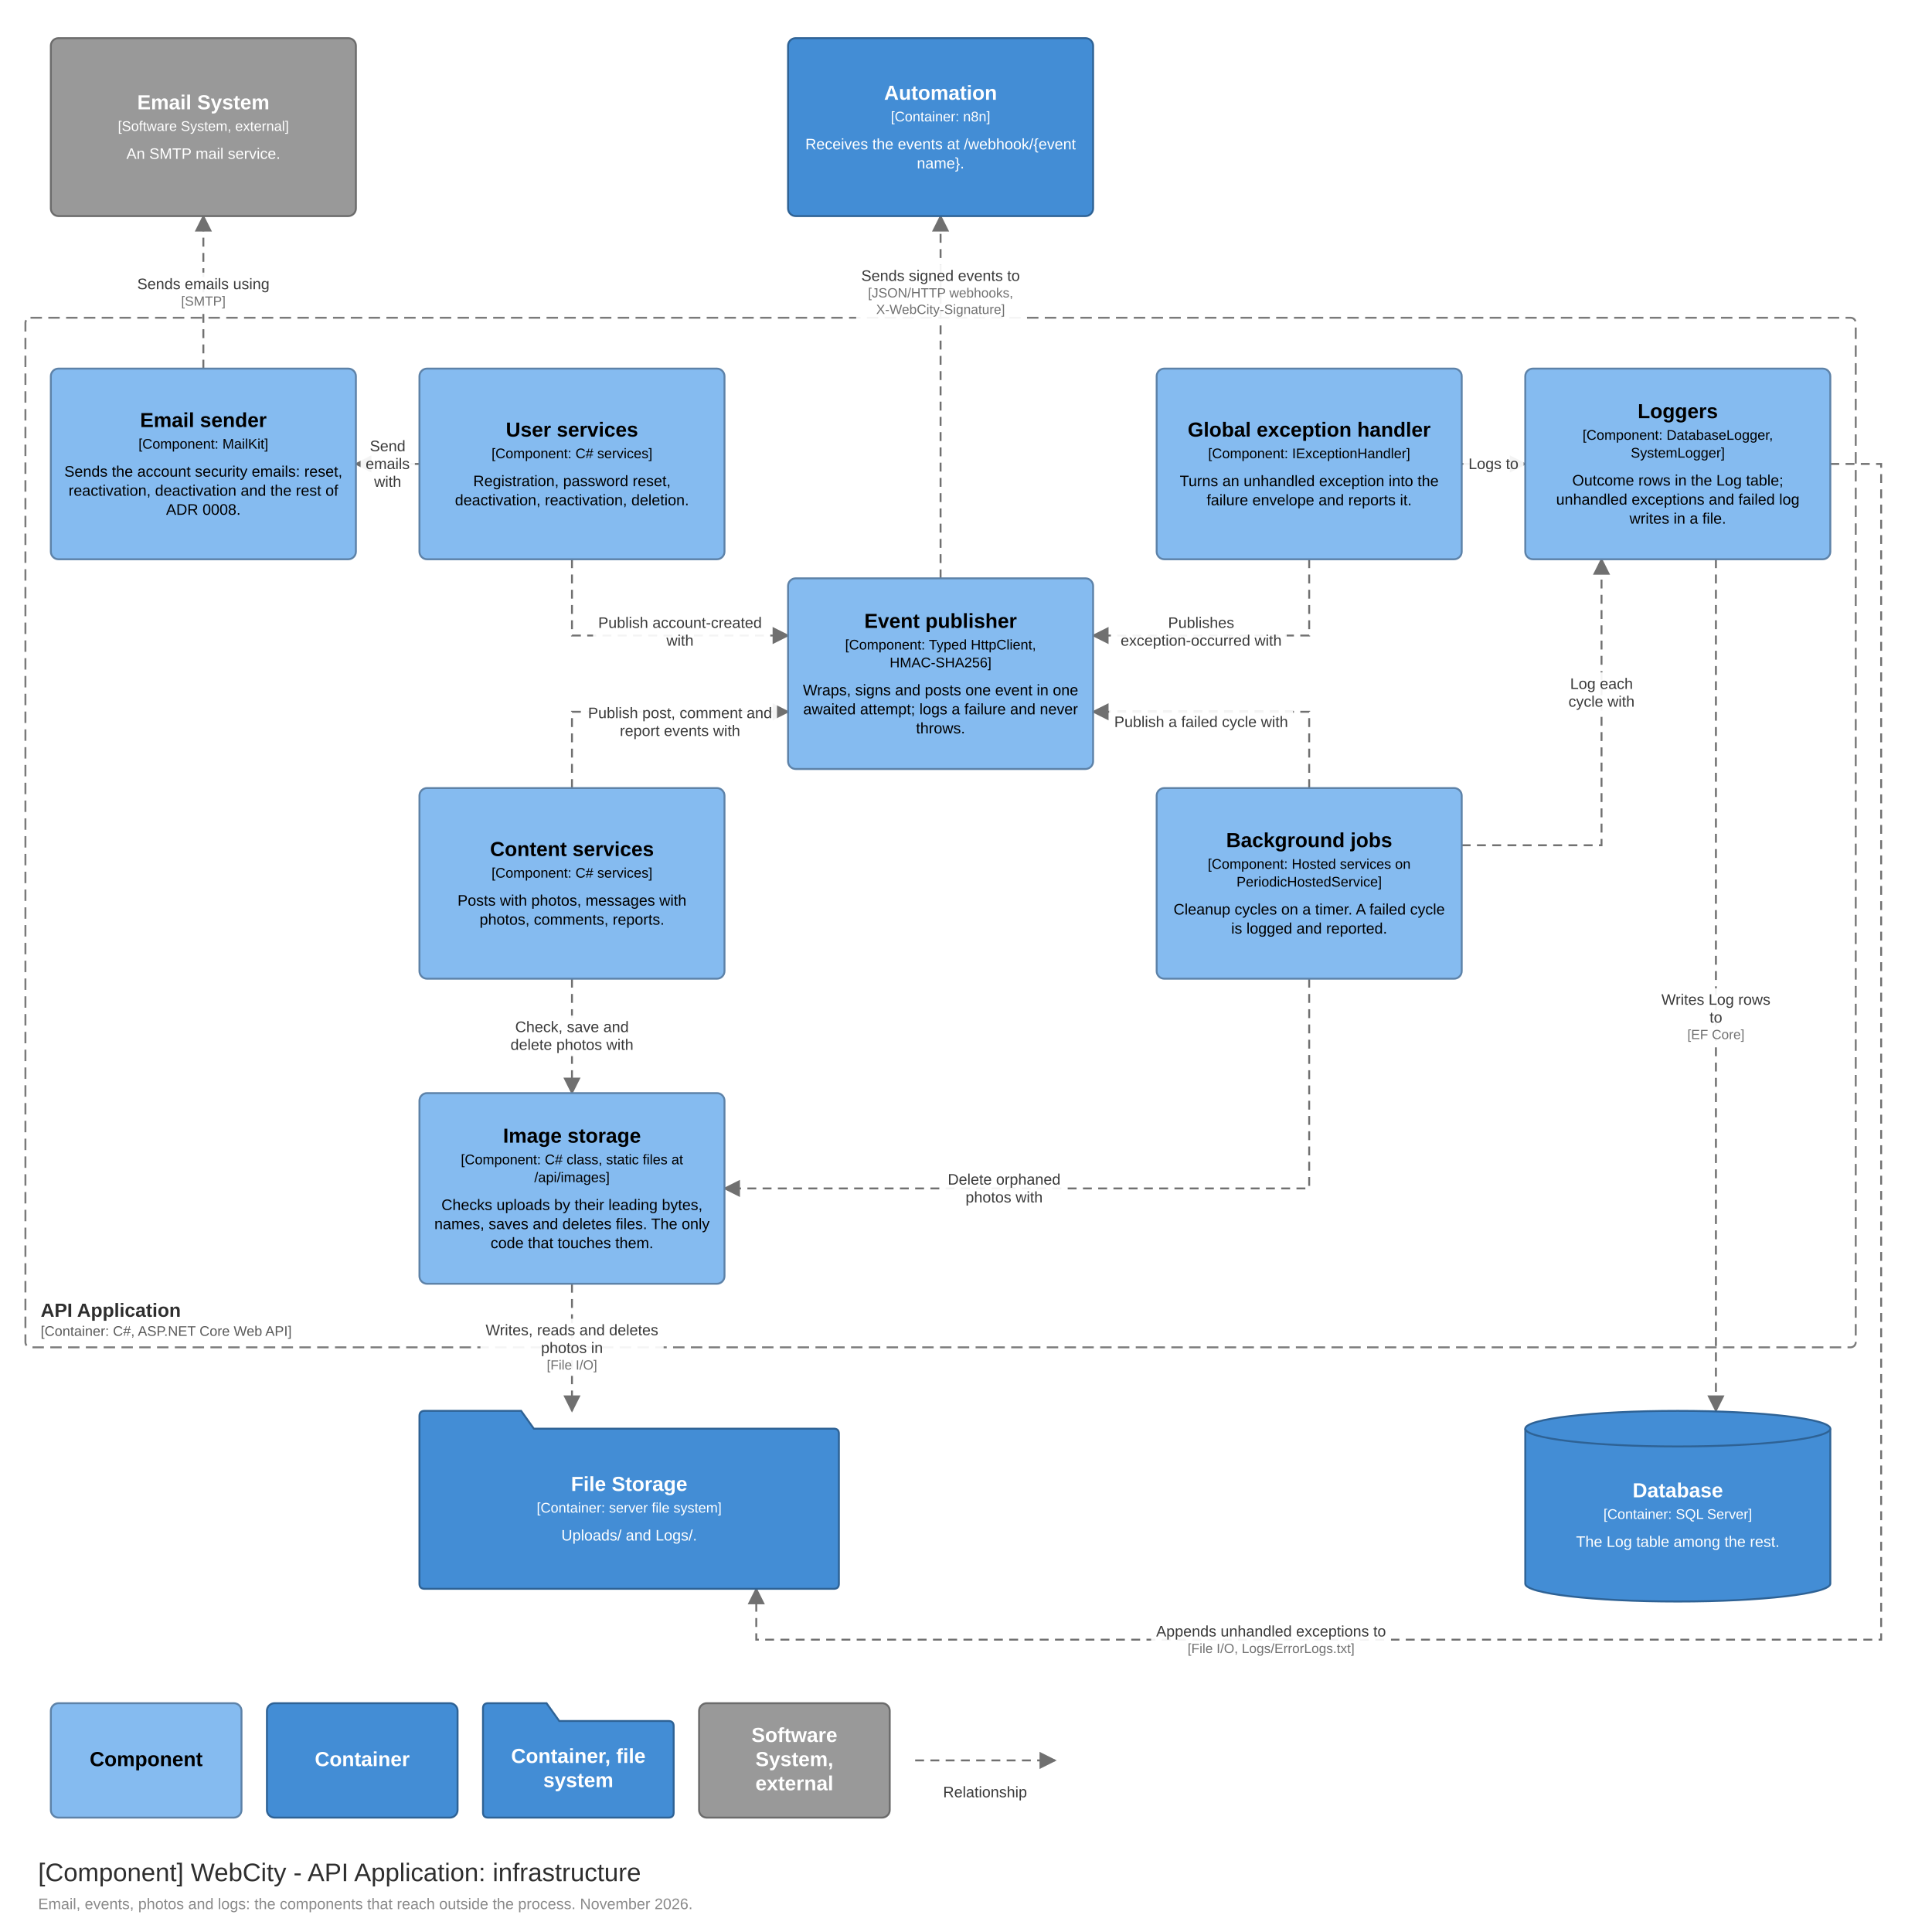
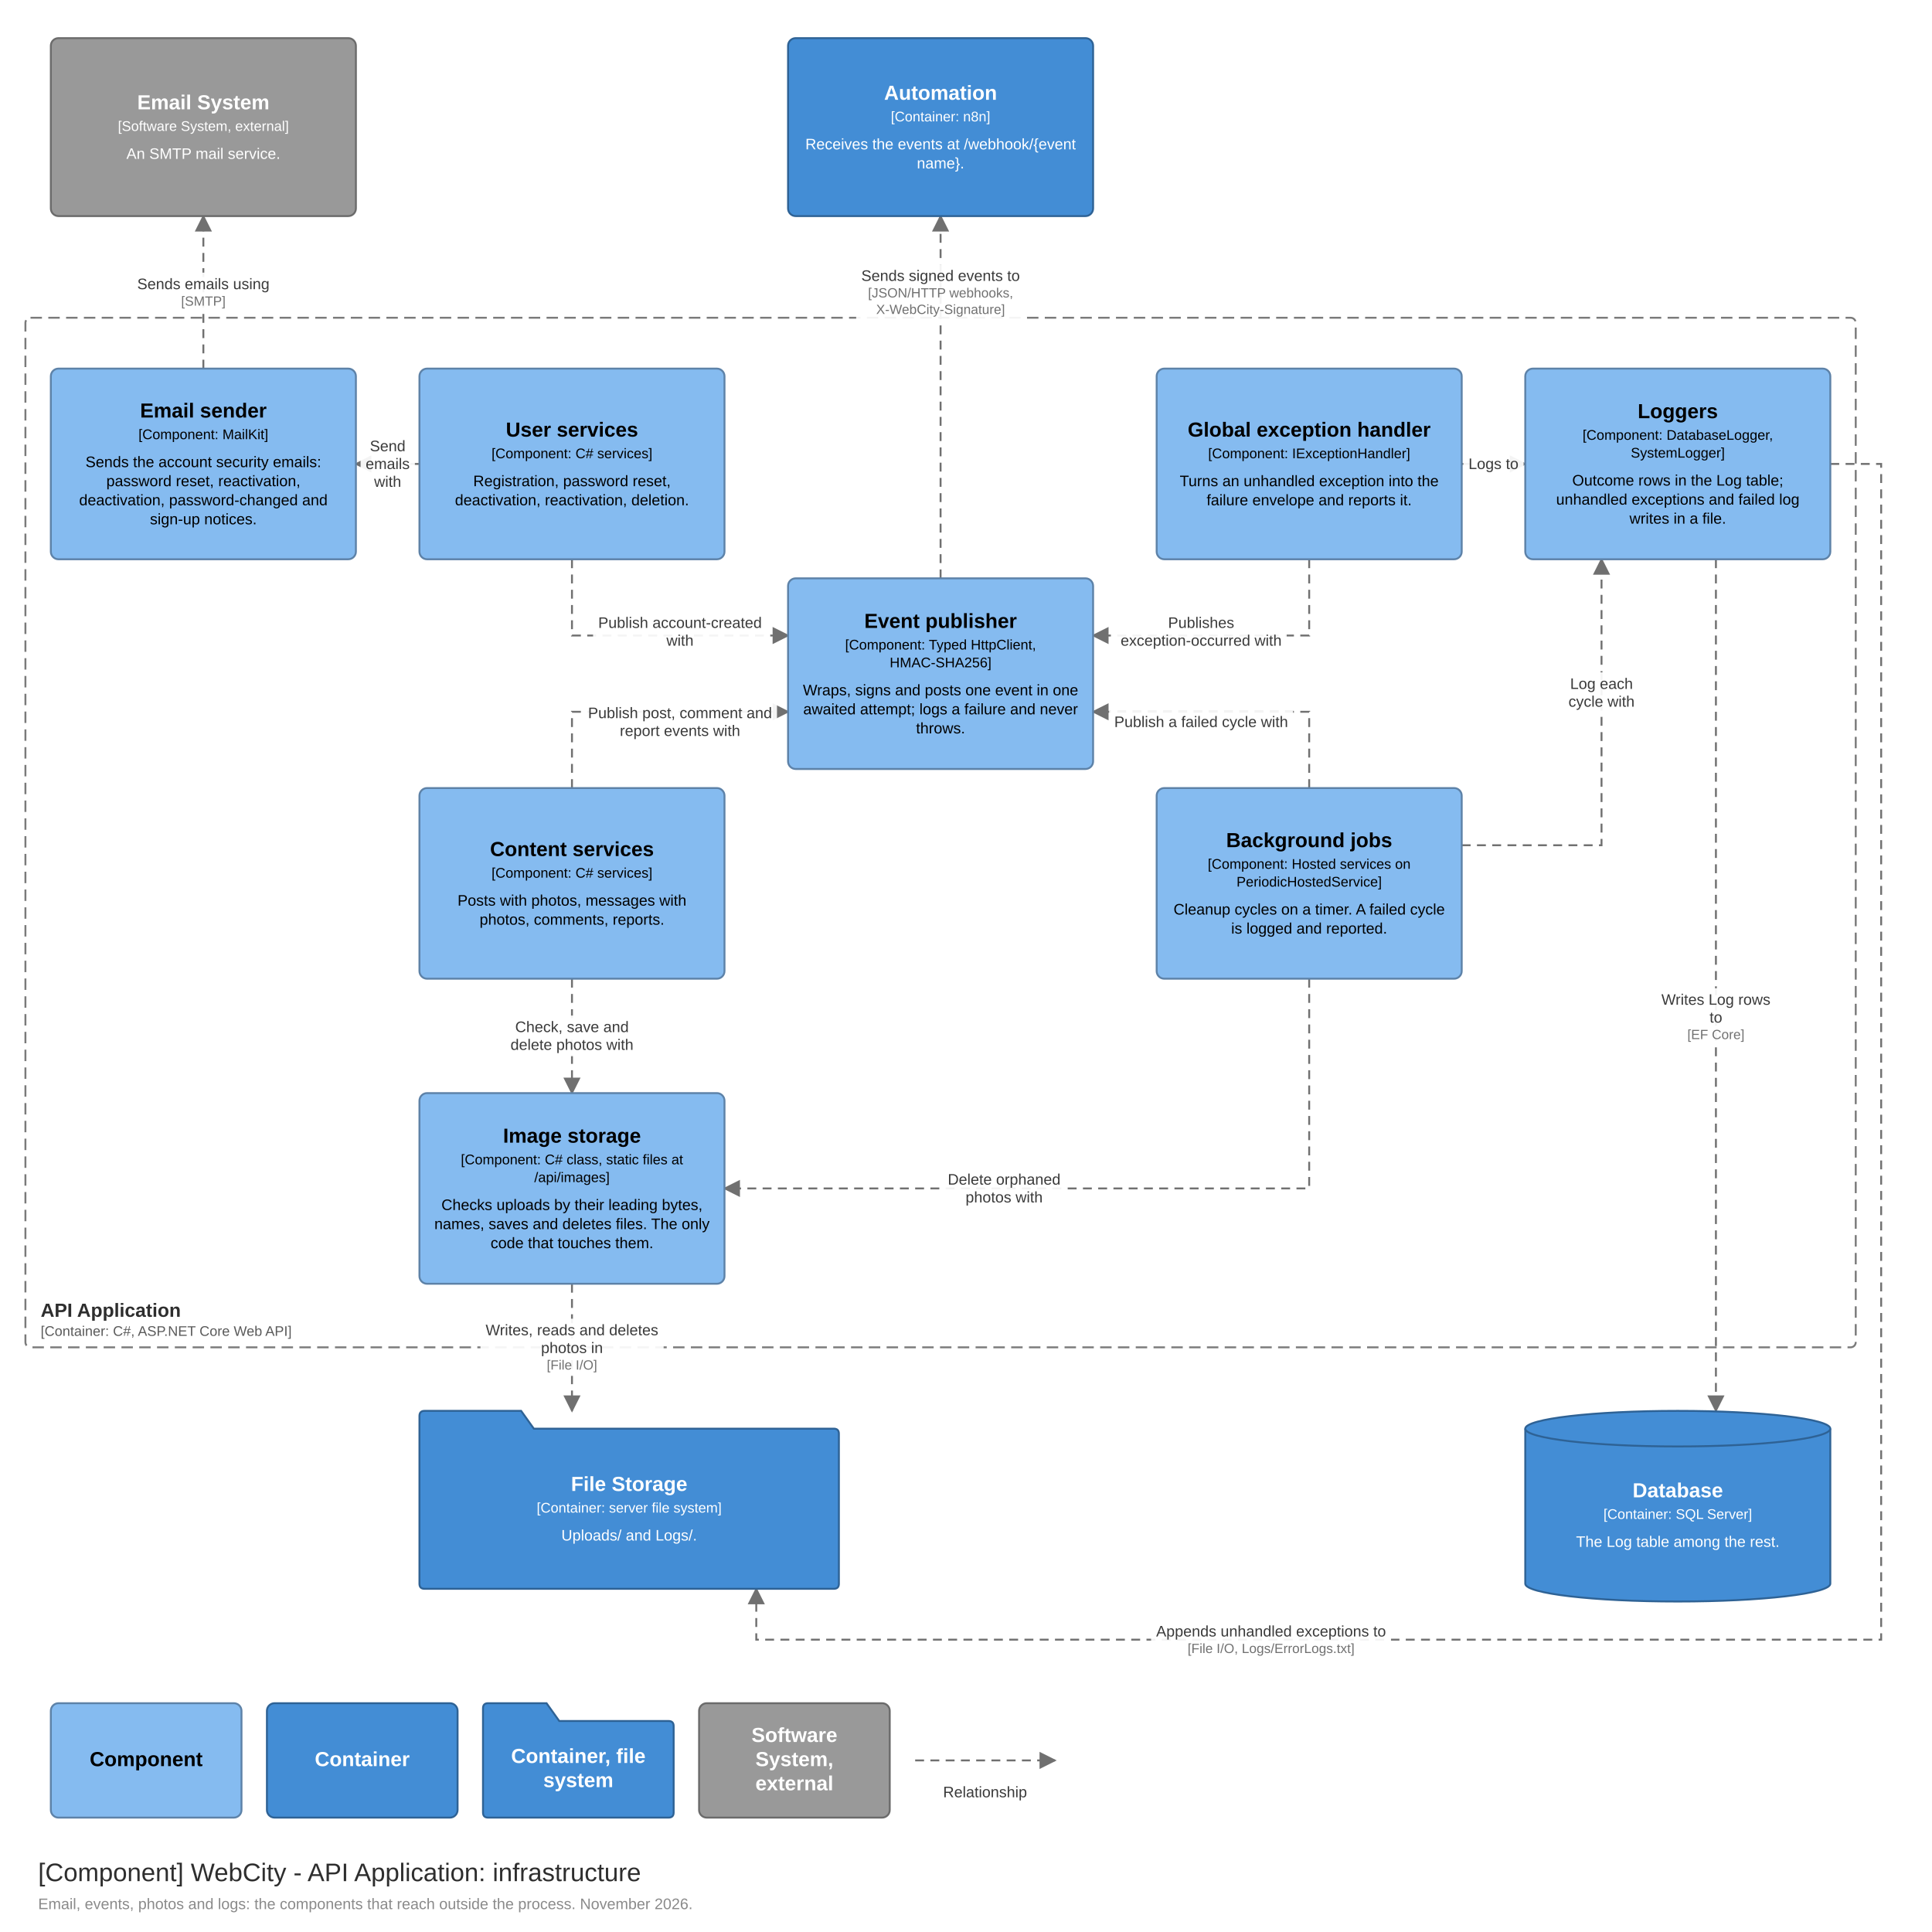
<svg xmlns="http://www.w3.org/2000/svg" width="1520" height="1520" viewBox="0 0 1520 1520">
  <defs>
    <marker id="arrow" viewBox="0 0 10 10" refX="9" refY="5" markerWidth="9" markerHeight="9" orient="auto-start-reverse">
      <path d="M0,0 L10,5 L0,10 z" fill="#707070" />
    </marker>
  </defs>
  <rect width="1520" height="1520" fill="#FFFFFF" />
  <rect x="20" y="250" width="1440" height="810" rx="4" fill="none" stroke="#7A7A7A" stroke-width="1.5" stroke-dasharray="9 5" />
  <text x="32" y="1036.0" font-family="Arial, Helvetica, FreeSans, sans-serif" font-size="15" font-weight="bold" fill="#2E2E2E" text-anchor="start">API Application</text>
  <text x="32" y="1051.0" font-family="Arial, Helvetica, FreeSans, sans-serif" font-size="11" font-weight="normal" fill="#5A5A5A" text-anchor="start">[Container: C#, ASP.NET Core Web API]</text>
  <path d="M330,365 L280,365" fill="none" stroke="#707070" stroke-width="1.5" stroke-dasharray="7 5" marker-end="url(#arrow)" />
  <path d="M160,290 L160,170" fill="none" stroke="#707070" stroke-width="1.5" stroke-dasharray="7 5" marker-end="url(#arrow)" />
  <path d="M450,440 L450,500 L620,500" fill="none" stroke="#707070" stroke-width="1.5" stroke-dasharray="7 5" marker-end="url(#arrow)" />
  <path d="M450,620 L450,560 L620,560" fill="none" stroke="#707070" stroke-width="1.5" stroke-dasharray="7 5" marker-end="url(#arrow)" />
  <path d="M1030,440 L1030,500 L860,500" fill="none" stroke="#707070" stroke-width="1.5" stroke-dasharray="7 5" marker-end="url(#arrow)" />
  <path d="M1030,620 L1030,560 L860,560" fill="none" stroke="#707070" stroke-width="1.5" stroke-dasharray="7 5" marker-end="url(#arrow)" />
  <path d="M740,455 L740,170" fill="none" stroke="#707070" stroke-width="1.5" stroke-dasharray="7 5" marker-end="url(#arrow)" />
  <path d="M1150,365 L1200,365" fill="none" stroke="#707070" stroke-width="1.5" stroke-dasharray="7 5" marker-end="url(#arrow)" />
  <path d="M1150,665 L1260,665 L1260,440" fill="none" stroke="#707070" stroke-width="1.5" stroke-dasharray="7 5" marker-end="url(#arrow)" />
  <path d="M450,770 L450,860" fill="none" stroke="#707070" stroke-width="1.5" stroke-dasharray="7 5" marker-end="url(#arrow)" />
  <path d="M1030,770 L1030,935 L570,935" fill="none" stroke="#707070" stroke-width="1.5" stroke-dasharray="7 5" marker-end="url(#arrow)" />
  <path d="M450,1010 L450,1110" fill="none" stroke="#707070" stroke-width="1.5" stroke-dasharray="7 5" marker-end="url(#arrow)" />
  <path d="M1350,440 L1350,1110" fill="none" stroke="#707070" stroke-width="1.5" stroke-dasharray="7 5" marker-end="url(#arrow)" />
  <path d="M1440,365 L1480,365 L1480,1290 L595,1290 L595,1250" fill="none" stroke="#707070" stroke-width="1.5" stroke-dasharray="7 5" marker-end="url(#arrow)" />
  <path d="M720,1385 L830,1385" fill="none" stroke="#707070" stroke-width="1.5" stroke-dasharray="7 5" marker-end="url(#arrow)" />
  <rect x="40" y="30" width="240" height="140" rx="6" fill="#999999" stroke="#6B6B6B" stroke-width="1.5" />
  <text x="160" y="86.0" font-family="Arial, Helvetica, FreeSans, sans-serif" font-size="16" font-weight="bold" fill="#FFFFFF" text-anchor="middle">Email System</text>
  <text x="160" y="103.0" font-family="Arial, Helvetica, FreeSans, sans-serif" font-size="11" font-weight="normal" fill="#FFFFFF" text-anchor="middle">[Software System, external]</text>
  <text x="160" y="125.0" font-family="Arial, Helvetica, FreeSans, sans-serif" font-size="12" font-weight="normal" fill="#FFFFFF" text-anchor="middle">An SMTP mail service.</text>
  <rect x="620" y="30" width="240" height="140" rx="6" fill="#438DD5" stroke="#2E6295" stroke-width="1.5" />
  <text x="740" y="78.5" font-family="Arial, Helvetica, FreeSans, sans-serif" font-size="16" font-weight="bold" fill="#FFFFFF" text-anchor="middle">Automation</text>
  <text x="740" y="95.5" font-family="Arial, Helvetica, FreeSans, sans-serif" font-size="11" font-weight="normal" fill="#FFFFFF" text-anchor="middle">[Container: n8n]</text>
  <text x="740" y="117.5" font-family="Arial, Helvetica, FreeSans, sans-serif" font-size="12" font-weight="normal" fill="#FFFFFF" text-anchor="middle">Receives the events at /webhook/{event</text>
  <text x="740" y="132.5" font-family="Arial, Helvetica, FreeSans, sans-serif" font-size="12" font-weight="normal" fill="#FFFFFF" text-anchor="middle">name}.</text>
  <rect x="40" y="290" width="240" height="150" rx="6" fill="#85BBF0" stroke="#5D82A8" stroke-width="1.5" />
-   <text x="160" y="336.0" font-family="Arial, Helvetica, FreeSans, sans-serif" font-size="16" font-weight="bold" fill="#000000" text-anchor="middle">Email sender</text>
-   <text x="160" y="353.0" font-family="Arial, Helvetica, FreeSans, sans-serif" font-size="11" font-weight="normal" fill="#000000" text-anchor="middle">[Component: MailKit]</text>
-   <text x="160" y="375.0" font-family="Arial, Helvetica, FreeSans, sans-serif" font-size="12" font-weight="normal" fill="#000000" text-anchor="middle">Sends the account security emails: reset,</text>
-   <text x="160" y="390.0" font-family="Arial, Helvetica, FreeSans, sans-serif" font-size="12" font-weight="normal" fill="#000000" text-anchor="middle">reactivation, deactivation and the rest of</text>
-   <text x="160" y="405.0" font-family="Arial, Helvetica, FreeSans, sans-serif" font-size="12" font-weight="normal" fill="#000000" text-anchor="middle">ADR 0008.</text>
+   <text x="160" y="328.5" font-family="Arial, Helvetica, FreeSans, sans-serif" font-size="16" font-weight="bold" fill="#000000" text-anchor="middle">Email sender</text>
+   <text x="160" y="345.5" font-family="Arial, Helvetica, FreeSans, sans-serif" font-size="11" font-weight="normal" fill="#000000" text-anchor="middle">[Component: MailKit]</text>
+   <text x="160" y="367.5" font-family="Arial, Helvetica, FreeSans, sans-serif" font-size="12" font-weight="normal" fill="#000000" text-anchor="middle">Sends the account security emails:</text>
+   <text x="160" y="382.5" font-family="Arial, Helvetica, FreeSans, sans-serif" font-size="12" font-weight="normal" fill="#000000" text-anchor="middle">password reset, reactivation,</text>
+   <text x="160" y="397.5" font-family="Arial, Helvetica, FreeSans, sans-serif" font-size="12" font-weight="normal" fill="#000000" text-anchor="middle">deactivation, password-changed and</text>
+   <text x="160" y="412.5" font-family="Arial, Helvetica, FreeSans, sans-serif" font-size="12" font-weight="normal" fill="#000000" text-anchor="middle">sign-up notices.</text>
  <rect x="330" y="290" width="240" height="150" rx="6" fill="#85BBF0" stroke="#5D82A8" stroke-width="1.5" />
  <text x="450" y="343.5" font-family="Arial, Helvetica, FreeSans, sans-serif" font-size="16" font-weight="bold" fill="#000000" text-anchor="middle">User services</text>
  <text x="450" y="360.5" font-family="Arial, Helvetica, FreeSans, sans-serif" font-size="11" font-weight="normal" fill="#000000" text-anchor="middle">[Component: C# services]</text>
  <text x="450" y="382.5" font-family="Arial, Helvetica, FreeSans, sans-serif" font-size="12" font-weight="normal" fill="#000000" text-anchor="middle">Registration, password reset,</text>
  <text x="450" y="397.5" font-family="Arial, Helvetica, FreeSans, sans-serif" font-size="12" font-weight="normal" fill="#000000" text-anchor="middle">deactivation, reactivation, deletion.</text>
  <rect x="910" y="290" width="240" height="150" rx="6" fill="#85BBF0" stroke="#5D82A8" stroke-width="1.5" />
  <text x="1030" y="343.5" font-family="Arial, Helvetica, FreeSans, sans-serif" font-size="16" font-weight="bold" fill="#000000" text-anchor="middle">Global exception handler</text>
  <text x="1030" y="360.5" font-family="Arial, Helvetica, FreeSans, sans-serif" font-size="11" font-weight="normal" fill="#000000" text-anchor="middle">[Component: IExceptionHandler]</text>
  <text x="1030" y="382.5" font-family="Arial, Helvetica, FreeSans, sans-serif" font-size="12" font-weight="normal" fill="#000000" text-anchor="middle">Turns an unhandled exception into the</text>
  <text x="1030" y="397.5" font-family="Arial, Helvetica, FreeSans, sans-serif" font-size="12" font-weight="normal" fill="#000000" text-anchor="middle">failure envelope and reports it.</text>
  <rect x="1200" y="290" width="240" height="150" rx="6" fill="#85BBF0" stroke="#5D82A8" stroke-width="1.5" />
  <text x="1320" y="329.0" font-family="Arial, Helvetica, FreeSans, sans-serif" font-size="16" font-weight="bold" fill="#000000" text-anchor="middle">Loggers</text>
  <text x="1320" y="346.0" font-family="Arial, Helvetica, FreeSans, sans-serif" font-size="11" font-weight="normal" fill="#000000" text-anchor="middle">[Component: DatabaseLogger,</text>
  <text x="1320" y="360.0" font-family="Arial, Helvetica, FreeSans, sans-serif" font-size="11" font-weight="normal" fill="#000000" text-anchor="middle">SystemLogger]</text>
  <text x="1320" y="382.0" font-family="Arial, Helvetica, FreeSans, sans-serif" font-size="12" font-weight="normal" fill="#000000" text-anchor="middle">Outcome rows in the Log table;</text>
  <text x="1320" y="397.0" font-family="Arial, Helvetica, FreeSans, sans-serif" font-size="12" font-weight="normal" fill="#000000" text-anchor="middle">unhandled exceptions and failed log</text>
  <text x="1320" y="412.0" font-family="Arial, Helvetica, FreeSans, sans-serif" font-size="12" font-weight="normal" fill="#000000" text-anchor="middle">writes in a file.</text>
  <rect x="620" y="455" width="240" height="150" rx="6" fill="#85BBF0" stroke="#5D82A8" stroke-width="1.5" />
  <text x="740" y="494.0" font-family="Arial, Helvetica, FreeSans, sans-serif" font-size="16" font-weight="bold" fill="#000000" text-anchor="middle">Event publisher</text>
  <text x="740" y="511.0" font-family="Arial, Helvetica, FreeSans, sans-serif" font-size="11" font-weight="normal" fill="#000000" text-anchor="middle">[Component: Typed HttpClient,</text>
  <text x="740" y="525.0" font-family="Arial, Helvetica, FreeSans, sans-serif" font-size="11" font-weight="normal" fill="#000000" text-anchor="middle">HMAC-SHA256]</text>
  <text x="740" y="547.0" font-family="Arial, Helvetica, FreeSans, sans-serif" font-size="12" font-weight="normal" fill="#000000" text-anchor="middle">Wraps, signs and posts one event in one</text>
  <text x="740" y="562.0" font-family="Arial, Helvetica, FreeSans, sans-serif" font-size="12" font-weight="normal" fill="#000000" text-anchor="middle">awaited attempt; logs a failure and never</text>
  <text x="740" y="577.0" font-family="Arial, Helvetica, FreeSans, sans-serif" font-size="12" font-weight="normal" fill="#000000" text-anchor="middle">throws.</text>
  <rect x="330" y="620" width="240" height="150" rx="6" fill="#85BBF0" stroke="#5D82A8" stroke-width="1.5" />
  <text x="450" y="673.5" font-family="Arial, Helvetica, FreeSans, sans-serif" font-size="16" font-weight="bold" fill="#000000" text-anchor="middle">Content services</text>
  <text x="450" y="690.5" font-family="Arial, Helvetica, FreeSans, sans-serif" font-size="11" font-weight="normal" fill="#000000" text-anchor="middle">[Component: C# services]</text>
  <text x="450" y="712.5" font-family="Arial, Helvetica, FreeSans, sans-serif" font-size="12" font-weight="normal" fill="#000000" text-anchor="middle">Posts with photos, messages with</text>
  <text x="450" y="727.5" font-family="Arial, Helvetica, FreeSans, sans-serif" font-size="12" font-weight="normal" fill="#000000" text-anchor="middle">photos, comments, reports.</text>
  <rect x="910" y="620" width="240" height="150" rx="6" fill="#85BBF0" stroke="#5D82A8" stroke-width="1.5" />
  <text x="1030" y="666.5" font-family="Arial, Helvetica, FreeSans, sans-serif" font-size="16" font-weight="bold" fill="#000000" text-anchor="middle">Background jobs</text>
  <text x="1030" y="683.5" font-family="Arial, Helvetica, FreeSans, sans-serif" font-size="11" font-weight="normal" fill="#000000" text-anchor="middle">[Component: Hosted services on</text>
  <text x="1030" y="697.5" font-family="Arial, Helvetica, FreeSans, sans-serif" font-size="11" font-weight="normal" fill="#000000" text-anchor="middle">PeriodicHostedService]</text>
  <text x="1030" y="719.5" font-family="Arial, Helvetica, FreeSans, sans-serif" font-size="12" font-weight="normal" fill="#000000" text-anchor="middle">Cleanup cycles on a timer. A failed cycle</text>
  <text x="1030" y="734.5" font-family="Arial, Helvetica, FreeSans, sans-serif" font-size="12" font-weight="normal" fill="#000000" text-anchor="middle">is logged and reported.</text>
  <rect x="330" y="860" width="240" height="150" rx="6" fill="#85BBF0" stroke="#5D82A8" stroke-width="1.5" />
  <text x="450" y="899.0" font-family="Arial, Helvetica, FreeSans, sans-serif" font-size="16" font-weight="bold" fill="#000000" text-anchor="middle">Image storage</text>
  <text x="450" y="916.0" font-family="Arial, Helvetica, FreeSans, sans-serif" font-size="11" font-weight="normal" fill="#000000" text-anchor="middle">[Component: C# class, static files at</text>
  <text x="450" y="930.0" font-family="Arial, Helvetica, FreeSans, sans-serif" font-size="11" font-weight="normal" fill="#000000" text-anchor="middle">/api/images]</text>
  <text x="450" y="952.0" font-family="Arial, Helvetica, FreeSans, sans-serif" font-size="12" font-weight="normal" fill="#000000" text-anchor="middle">Checks uploads by their leading bytes,</text>
  <text x="450" y="967.0" font-family="Arial, Helvetica, FreeSans, sans-serif" font-size="12" font-weight="normal" fill="#000000" text-anchor="middle">names, saves and deletes files. The only</text>
  <text x="450" y="982.0" font-family="Arial, Helvetica, FreeSans, sans-serif" font-size="12" font-weight="normal" fill="#000000" text-anchor="middle">code that touches them.</text>
  <path d="M330,1124 V1114 Q330,1110 334,1110 H410 L420,1124 H656 Q660,1124 660,1128 V1246 Q660,1250 656,1250 H334 Q330,1250 330,1246 Z" fill="#438DD5" stroke="#2E6295" stroke-width="1.5" />
  <text x="495" y="1173.0" font-family="Arial, Helvetica, FreeSans, sans-serif" font-size="16" font-weight="bold" fill="#FFFFFF" text-anchor="middle">File Storage</text>
  <text x="495" y="1190.0" font-family="Arial, Helvetica, FreeSans, sans-serif" font-size="11" font-weight="normal" fill="#FFFFFF" text-anchor="middle">[Container: server file system]</text>
  <text x="495" y="1212.0" font-family="Arial, Helvetica, FreeSans, sans-serif" font-size="12" font-weight="normal" fill="#FFFFFF" text-anchor="middle">Uploads/ and Logs/.</text>
  <path d="M1200,1124 A120,14 0 0 1 1440,1124 V1246 A120,14 0 0 1 1200,1246 Z" fill="#438DD5" stroke="#2E6295" stroke-width="1.5" />
  <path d="M1200,1124 A120,14 0 0 0 1440,1124" fill="none" stroke="#2E6295" stroke-width="1.5" />
  <text x="1320" y="1178.0" font-family="Arial, Helvetica, FreeSans, sans-serif" font-size="16" font-weight="bold" fill="#FFFFFF" text-anchor="middle">Database</text>
  <text x="1320" y="1195.0" font-family="Arial, Helvetica, FreeSans, sans-serif" font-size="11" font-weight="normal" fill="#FFFFFF" text-anchor="middle">[Container: SQL Server]</text>
  <text x="1320" y="1217.0" font-family="Arial, Helvetica, FreeSans, sans-serif" font-size="12" font-weight="normal" fill="#FFFFFF" text-anchor="middle">The Log table among the rest.</text>
  <rect x="40" y="1340" width="150" height="90" rx="6" fill="#85BBF0" stroke="#5D82A8" stroke-width="1.5" />
  <text x="115" y="1389.5" font-family="Arial, Helvetica, FreeSans, sans-serif" font-size="16" font-weight="bold" fill="#000000" text-anchor="middle">Component</text>
  <rect x="210" y="1340" width="150" height="90" rx="6" fill="#438DD5" stroke="#2E6295" stroke-width="1.5" />
  <text x="285" y="1389.5" font-family="Arial, Helvetica, FreeSans, sans-serif" font-size="16" font-weight="bold" fill="#FFFFFF" text-anchor="middle">Container</text>
  <path d="M380,1354 V1344 Q380,1340 384,1340 H430 L440,1354 H526 Q530,1354 530,1358 V1426 Q530,1430 526,1430 H384 Q380,1430 380,1426 Z" fill="#438DD5" stroke="#2E6295" stroke-width="1.5" />
  <text x="455" y="1387.0" font-family="Arial, Helvetica, FreeSans, sans-serif" font-size="16" font-weight="bold" fill="#FFFFFF" text-anchor="middle">Container, file</text>
  <text x="455" y="1406.0" font-family="Arial, Helvetica, FreeSans, sans-serif" font-size="16" font-weight="bold" fill="#FFFFFF" text-anchor="middle">system</text>
  <rect x="550" y="1340" width="150" height="90" rx="6" fill="#999999" stroke="#6B6B6B" stroke-width="1.5" />
  <text x="625" y="1370.5" font-family="Arial, Helvetica, FreeSans, sans-serif" font-size="16" font-weight="bold" fill="#FFFFFF" text-anchor="middle">Software</text>
  <text x="625" y="1389.5" font-family="Arial, Helvetica, FreeSans, sans-serif" font-size="16" font-weight="bold" fill="#FFFFFF" text-anchor="middle">System,</text>
  <text x="625" y="1408.5" font-family="Arial, Helvetica, FreeSans, sans-serif" font-size="16" font-weight="bold" fill="#FFFFFF" text-anchor="middle">external</text>
  <rect x="283.7" y="342.0" width="42.7" height="46.0" fill="#FFFFFF" fill-opacity="0.92" />
  <text x="305" y="355.0" font-family="Arial, Helvetica, FreeSans, sans-serif" font-size="12" font-weight="normal" fill="#3A3A3A" text-anchor="middle">Send</text>
  <text x="305" y="369.0" font-family="Arial, Helvetica, FreeSans, sans-serif" font-size="12" font-weight="normal" fill="#3A3A3A" text-anchor="middle">emails</text>
  <text x="305" y="383.0" font-family="Arial, Helvetica, FreeSans, sans-serif" font-size="12" font-weight="normal" fill="#3A3A3A" text-anchor="middle">with</text>
  <rect x="104.0" y="214.5" width="112.0" height="31.0" fill="#FFFFFF" fill-opacity="0.92" />
  <text x="160" y="227.5" font-family="Arial, Helvetica, FreeSans, sans-serif" font-size="12" font-weight="normal" fill="#3A3A3A" text-anchor="middle">Sends emails using</text>
  <text x="160" y="240.5" font-family="Arial, Helvetica, FreeSans, sans-serif" font-size="10.5" font-weight="normal" fill="#707070" text-anchor="middle">[SMTP]</text>
  <rect x="466.6" y="481.0" width="136.7" height="32.0" fill="#FFFFFF" fill-opacity="0.92" />
  <text x="535" y="494.0" font-family="Arial, Helvetica, FreeSans, sans-serif" font-size="12" font-weight="normal" fill="#3A3A3A" text-anchor="middle">Publish account-created</text>
  <text x="535" y="508.0" font-family="Arial, Helvetica, FreeSans, sans-serif" font-size="12" font-weight="normal" fill="#3A3A3A" text-anchor="middle">with</text>
  <rect x="458.6" y="552.0" width="152.7" height="32.0" fill="#FFFFFF" fill-opacity="0.92" />
  <text x="535" y="565.0" font-family="Arial, Helvetica, FreeSans, sans-serif" font-size="12" font-weight="normal" fill="#3A3A3A" text-anchor="middle">Publish post, comment and</text>
  <text x="535" y="579.0" font-family="Arial, Helvetica, FreeSans, sans-serif" font-size="12" font-weight="normal" fill="#3A3A3A" text-anchor="middle">report events with</text>
  <rect x="877.6" y="481.0" width="134.7" height="32.0" fill="#FFFFFF" fill-opacity="0.92" />
  <text x="945" y="494.0" font-family="Arial, Helvetica, FreeSans, sans-serif" font-size="12" font-weight="normal" fill="#3A3A3A" text-anchor="middle">Publishes</text>
  <text x="945" y="508.0" font-family="Arial, Helvetica, FreeSans, sans-serif" font-size="12" font-weight="normal" fill="#3A3A3A" text-anchor="middle">exception-occurred with</text>
  <rect x="872.6" y="559.0" width="144.7" height="18.0" fill="#FFFFFF" fill-opacity="0.92" />
  <text x="945" y="572.0" font-family="Arial, Helvetica, FreeSans, sans-serif" font-size="12" font-weight="normal" fill="#3A3A3A" text-anchor="middle">Publish a failed cycle with</text>
  <rect x="673.6" y="208.0" width="132.7" height="44.0" fill="#FFFFFF" fill-opacity="0.92" />
  <text x="740" y="221.0" font-family="Arial, Helvetica, FreeSans, sans-serif" font-size="12" font-weight="normal" fill="#3A3A3A" text-anchor="middle">Sends signed events to</text>
  <text x="740" y="234.0" font-family="Arial, Helvetica, FreeSans, sans-serif" font-size="10.5" font-weight="normal" fill="#707070" text-anchor="middle">[JSON/HTTP webhooks,</text>
  <text x="740" y="247.0" font-family="Arial, Helvetica, FreeSans, sans-serif" font-size="10.5" font-weight="normal" fill="#707070" text-anchor="middle">X-WebCity-Signature]</text>
  <rect x="1151.3" y="356.0" width="47.4" height="18.0" fill="#FFFFFF" fill-opacity="0.92" />
  <text x="1175" y="369.0" font-family="Arial, Helvetica, FreeSans, sans-serif" font-size="12" font-weight="normal" fill="#3A3A3A" text-anchor="middle">Logs to</text>
  <rect x="1230.0" y="529.0" width="60.0" height="32.0" fill="#FFFFFF" fill-opacity="0.92" />
  <text x="1260" y="542.0" font-family="Arial, Helvetica, FreeSans, sans-serif" font-size="12" font-weight="normal" fill="#3A3A3A" text-anchor="middle">Log each</text>
  <text x="1260" y="556.0" font-family="Arial, Helvetica, FreeSans, sans-serif" font-size="12" font-weight="normal" fill="#3A3A3A" text-anchor="middle">cycle with</text>
  <rect x="397.6" y="799.0" width="104.7" height="32.0" fill="#FFFFFF" fill-opacity="0.92" />
  <text x="450" y="812.0" font-family="Arial, Helvetica, FreeSans, sans-serif" font-size="12" font-weight="normal" fill="#3A3A3A" text-anchor="middle">Check, save and</text>
  <text x="450" y="826.0" font-family="Arial, Helvetica, FreeSans, sans-serif" font-size="12" font-weight="normal" fill="#3A3A3A" text-anchor="middle">delete photos with</text>
  <rect x="741.6" y="919.0" width="96.7" height="32.0" fill="#FFFFFF" fill-opacity="0.92" />
  <text x="790" y="932.0" font-family="Arial, Helvetica, FreeSans, sans-serif" font-size="12" font-weight="normal" fill="#3A3A3A" text-anchor="middle">Delete orphaned</text>
  <text x="790" y="946.0" font-family="Arial, Helvetica, FreeSans, sans-serif" font-size="12" font-weight="normal" fill="#3A3A3A" text-anchor="middle">photos with</text>
  <rect x="378.0" y="1037.5" width="144.1" height="45.0" fill="#FFFFFF" fill-opacity="0.92" />
  <text x="450" y="1050.5" font-family="Arial, Helvetica, FreeSans, sans-serif" font-size="12" font-weight="normal" fill="#3A3A3A" text-anchor="middle">Writes, reads and deletes</text>
  <text x="450" y="1064.5" font-family="Arial, Helvetica, FreeSans, sans-serif" font-size="12" font-weight="normal" fill="#3A3A3A" text-anchor="middle">photos in</text>
  <text x="450" y="1077.5" font-family="Arial, Helvetica, FreeSans, sans-serif" font-size="10.5" font-weight="normal" fill="#707070" text-anchor="middle">[File I/O]</text>
  <rect x="1303.0" y="777.5" width="94.0" height="45.0" fill="#FFFFFF" fill-opacity="0.92" />
  <text x="1350" y="790.5" font-family="Arial, Helvetica, FreeSans, sans-serif" font-size="12" font-weight="normal" fill="#3A3A3A" text-anchor="middle">Writes Log rows</text>
  <text x="1350" y="804.5" font-family="Arial, Helvetica, FreeSans, sans-serif" font-size="12" font-weight="normal" fill="#3A3A3A" text-anchor="middle">to</text>
  <text x="1350" y="817.5" font-family="Arial, Helvetica, FreeSans, sans-serif" font-size="10.5" font-weight="normal" fill="#707070" text-anchor="middle">[EF Core]</text>
  <rect x="905.6" y="1274.5" width="188.8" height="31.0" fill="#FFFFFF" fill-opacity="0.92" />
  <text x="1000" y="1287.5" font-family="Arial, Helvetica, FreeSans, sans-serif" font-size="12" font-weight="normal" fill="#3A3A3A" text-anchor="middle">Appends unhandled exceptions to</text>
  <text x="1000" y="1300.5" font-family="Arial, Helvetica, FreeSans, sans-serif" font-size="10.5" font-weight="normal" fill="#707070" text-anchor="middle">[File I/O, Logs/ErrorLogs.txt]</text>
  <rect x="738.0" y="1401.0" width="74.0" height="18.0" fill="#FFFFFF" fill-opacity="0.92" />
  <text x="775" y="1414.0" font-family="Arial, Helvetica, FreeSans, sans-serif" font-size="12" font-weight="normal" fill="#3A3A3A" text-anchor="middle">Relationship</text>
  <text x="30" y="1480.0" font-family="Arial, Helvetica, FreeSans, sans-serif" font-size="20" font-weight="normal" fill="#2E2E2E" text-anchor="start">[Component] WebCity - API Application: infrastructure</text>
  <text x="30" y="1502.0" font-family="Arial, Helvetica, FreeSans, sans-serif" font-size="12" font-weight="normal" fill="#8A8A8A" text-anchor="start">Email, events, photos and logs: the components that reach outside the process. November 2026.</text>
</svg>
